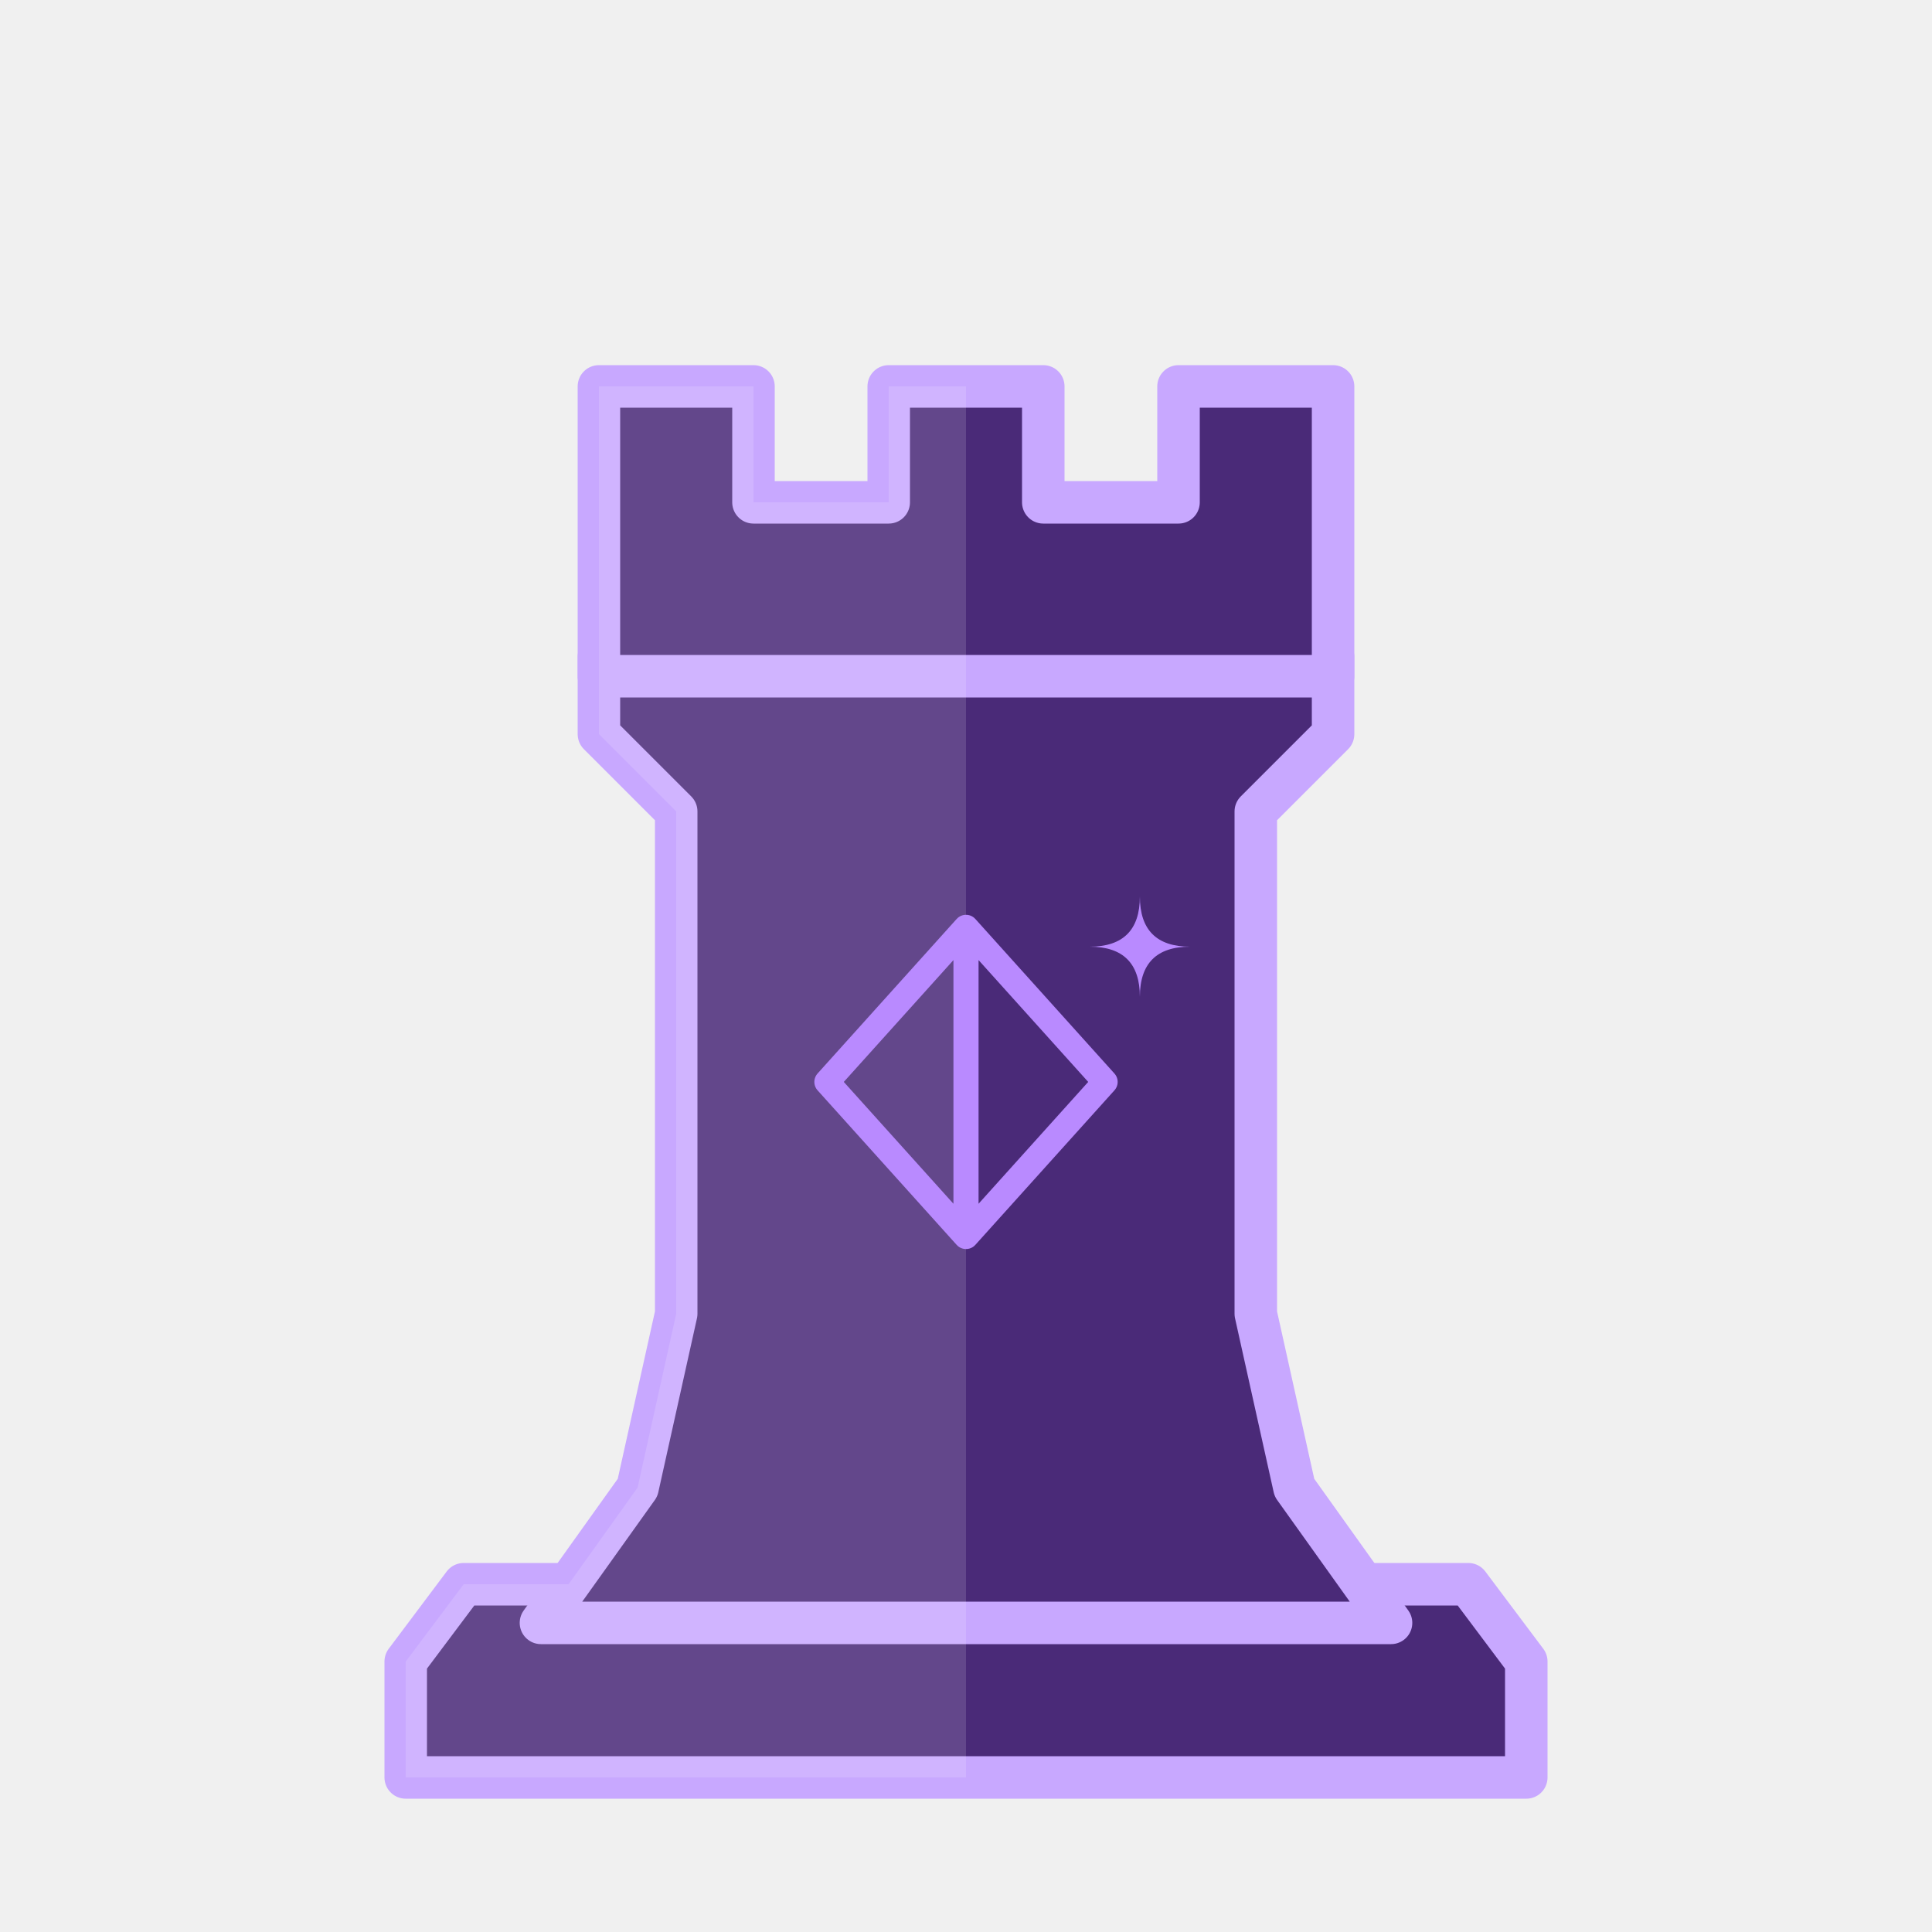
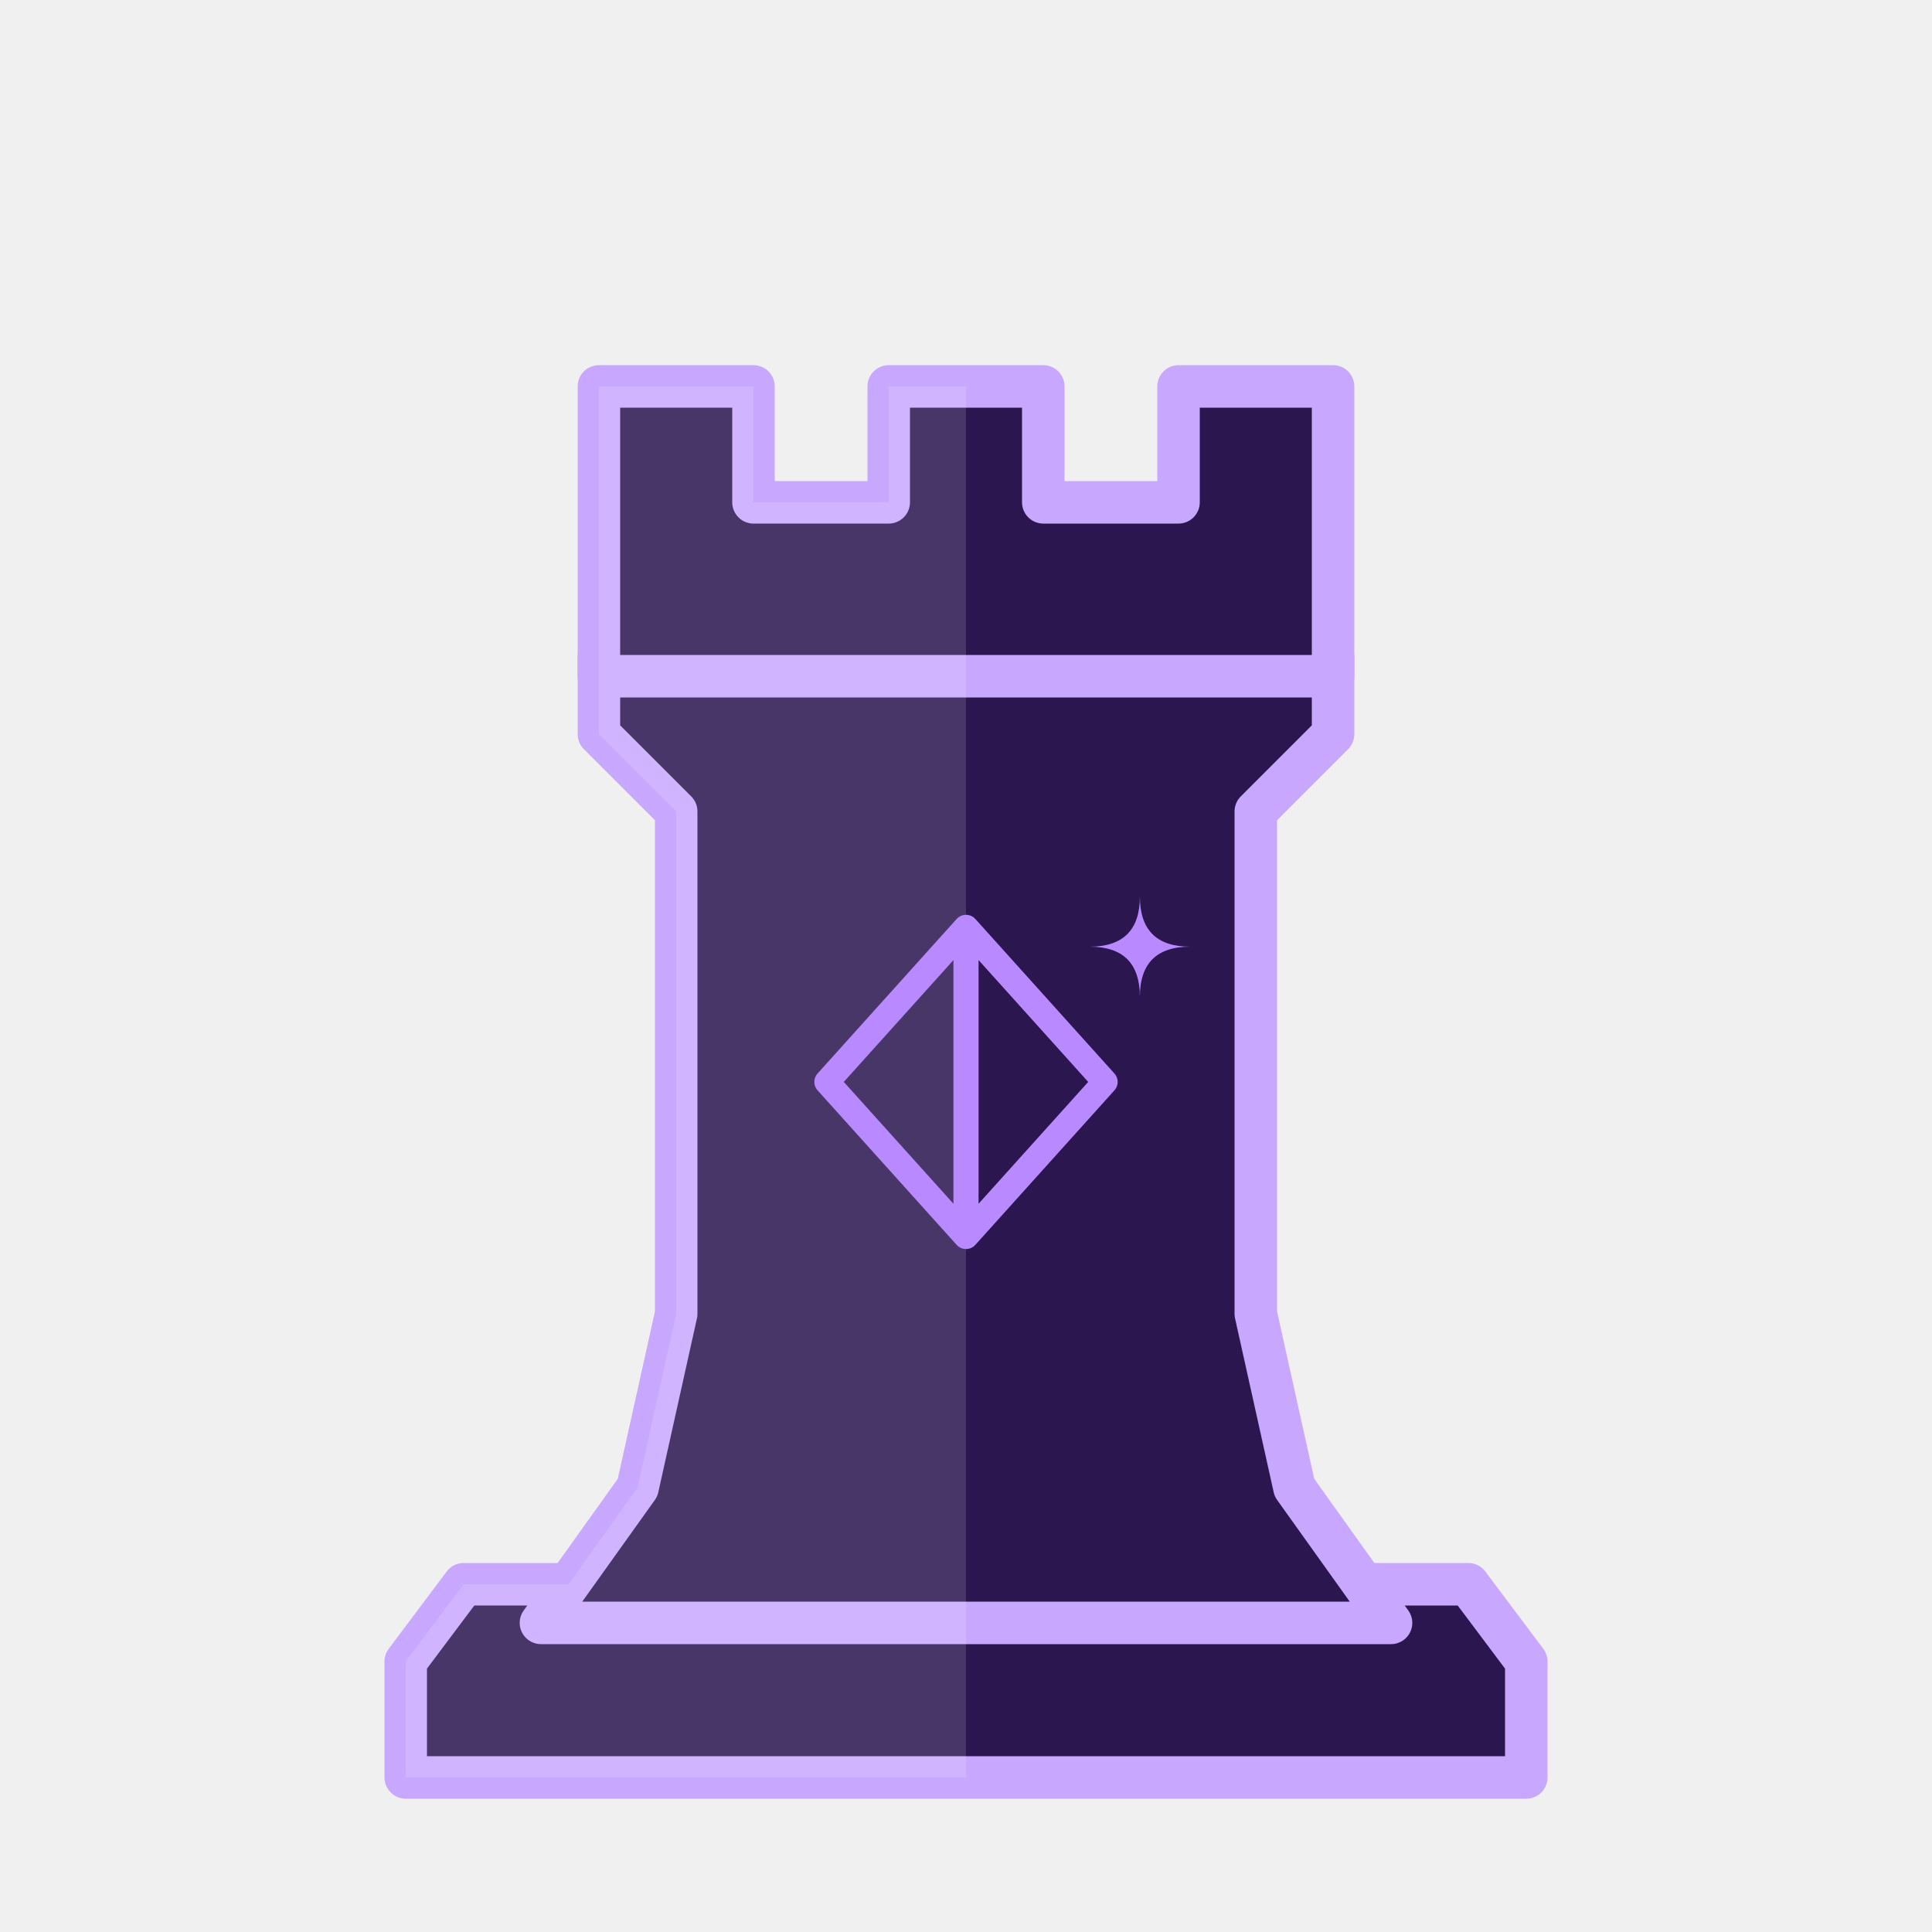
<svg xmlns="http://www.w3.org/2000/svg" width="45" height="45" viewBox="0 0 100 100">
  <defs>
    <clipPath id="c">
      <rect x="0" width="50" height="100" />
    </clipPath>
  </defs>
-   <g fill="#4A2A78" stroke="#C8A8FF" stroke-width="2.2" stroke-linejoin="round">
+   <g fill="#2C1650" stroke="#C8A8FF" stroke-width="2.2" stroke-linejoin="round">
    <path d="M24 82h52l3 4v6H21v-6z" />
    <path d="M28 84L33 77L35 68L35 42L31 38L31 34L69 34L69 38L65 42L65 68L67 77L72 84Z" />
    <path d="M31 35V20h8v6h7v-6h8v6h7v-6h8v15z" />
  </g>
  <g clip-path="url(#c)" fill="#fff" opacity=".14">
    <path d="M24 82h52l3 4v6H21v-6z" />
    <path d="M28 84L33 77L35 68L35 42L31 38L31 34L69 34L69 38L65 42L65 68L67 77L72 84Z" />
    <path d="M31 35V20h8v6h7v-6h8v6h7v-6h8v15z" />
  </g>
  <path d="M50 48L57.2 56L50 64L42.8 56ZM50 48V64" fill="none" stroke="#B98AFF" stroke-width="1.3" stroke-linejoin="round" />
  <path d="M59 46.4Q59 49 61.6 49Q59 49 59 51.6Q59 49 56.4 49Q59 49 59 46.4z" fill="#B98AFF" />
</svg>
